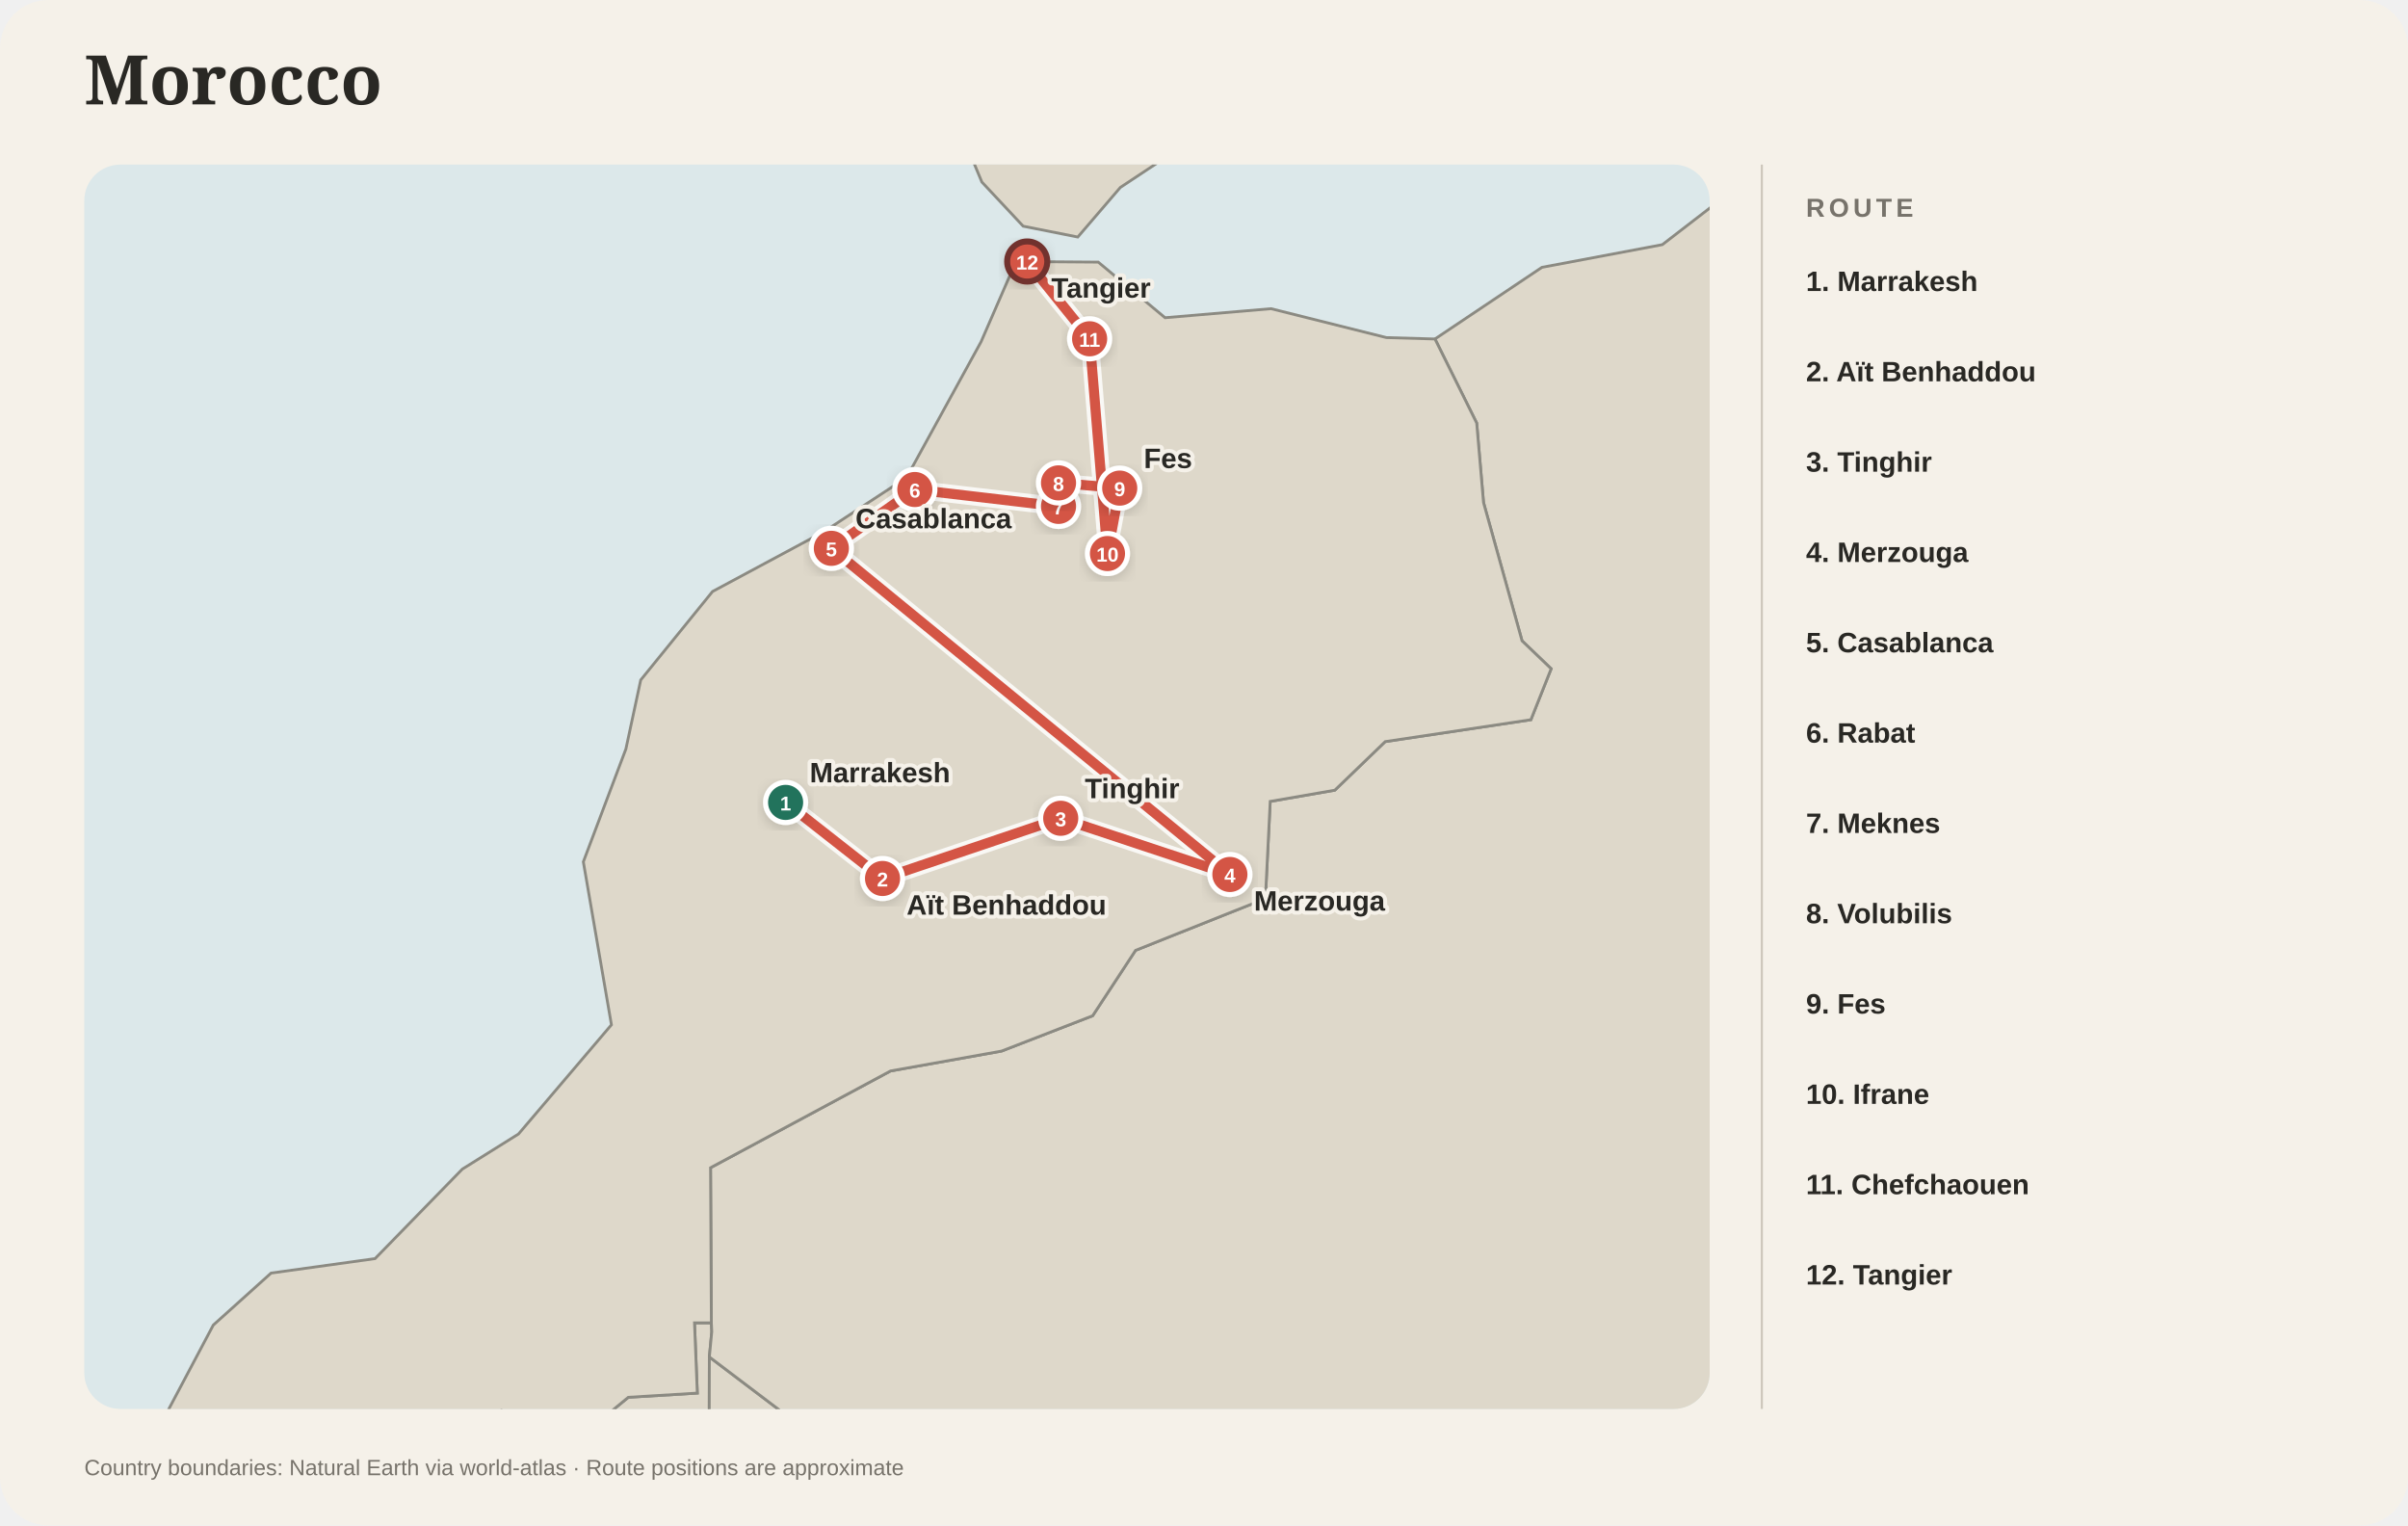
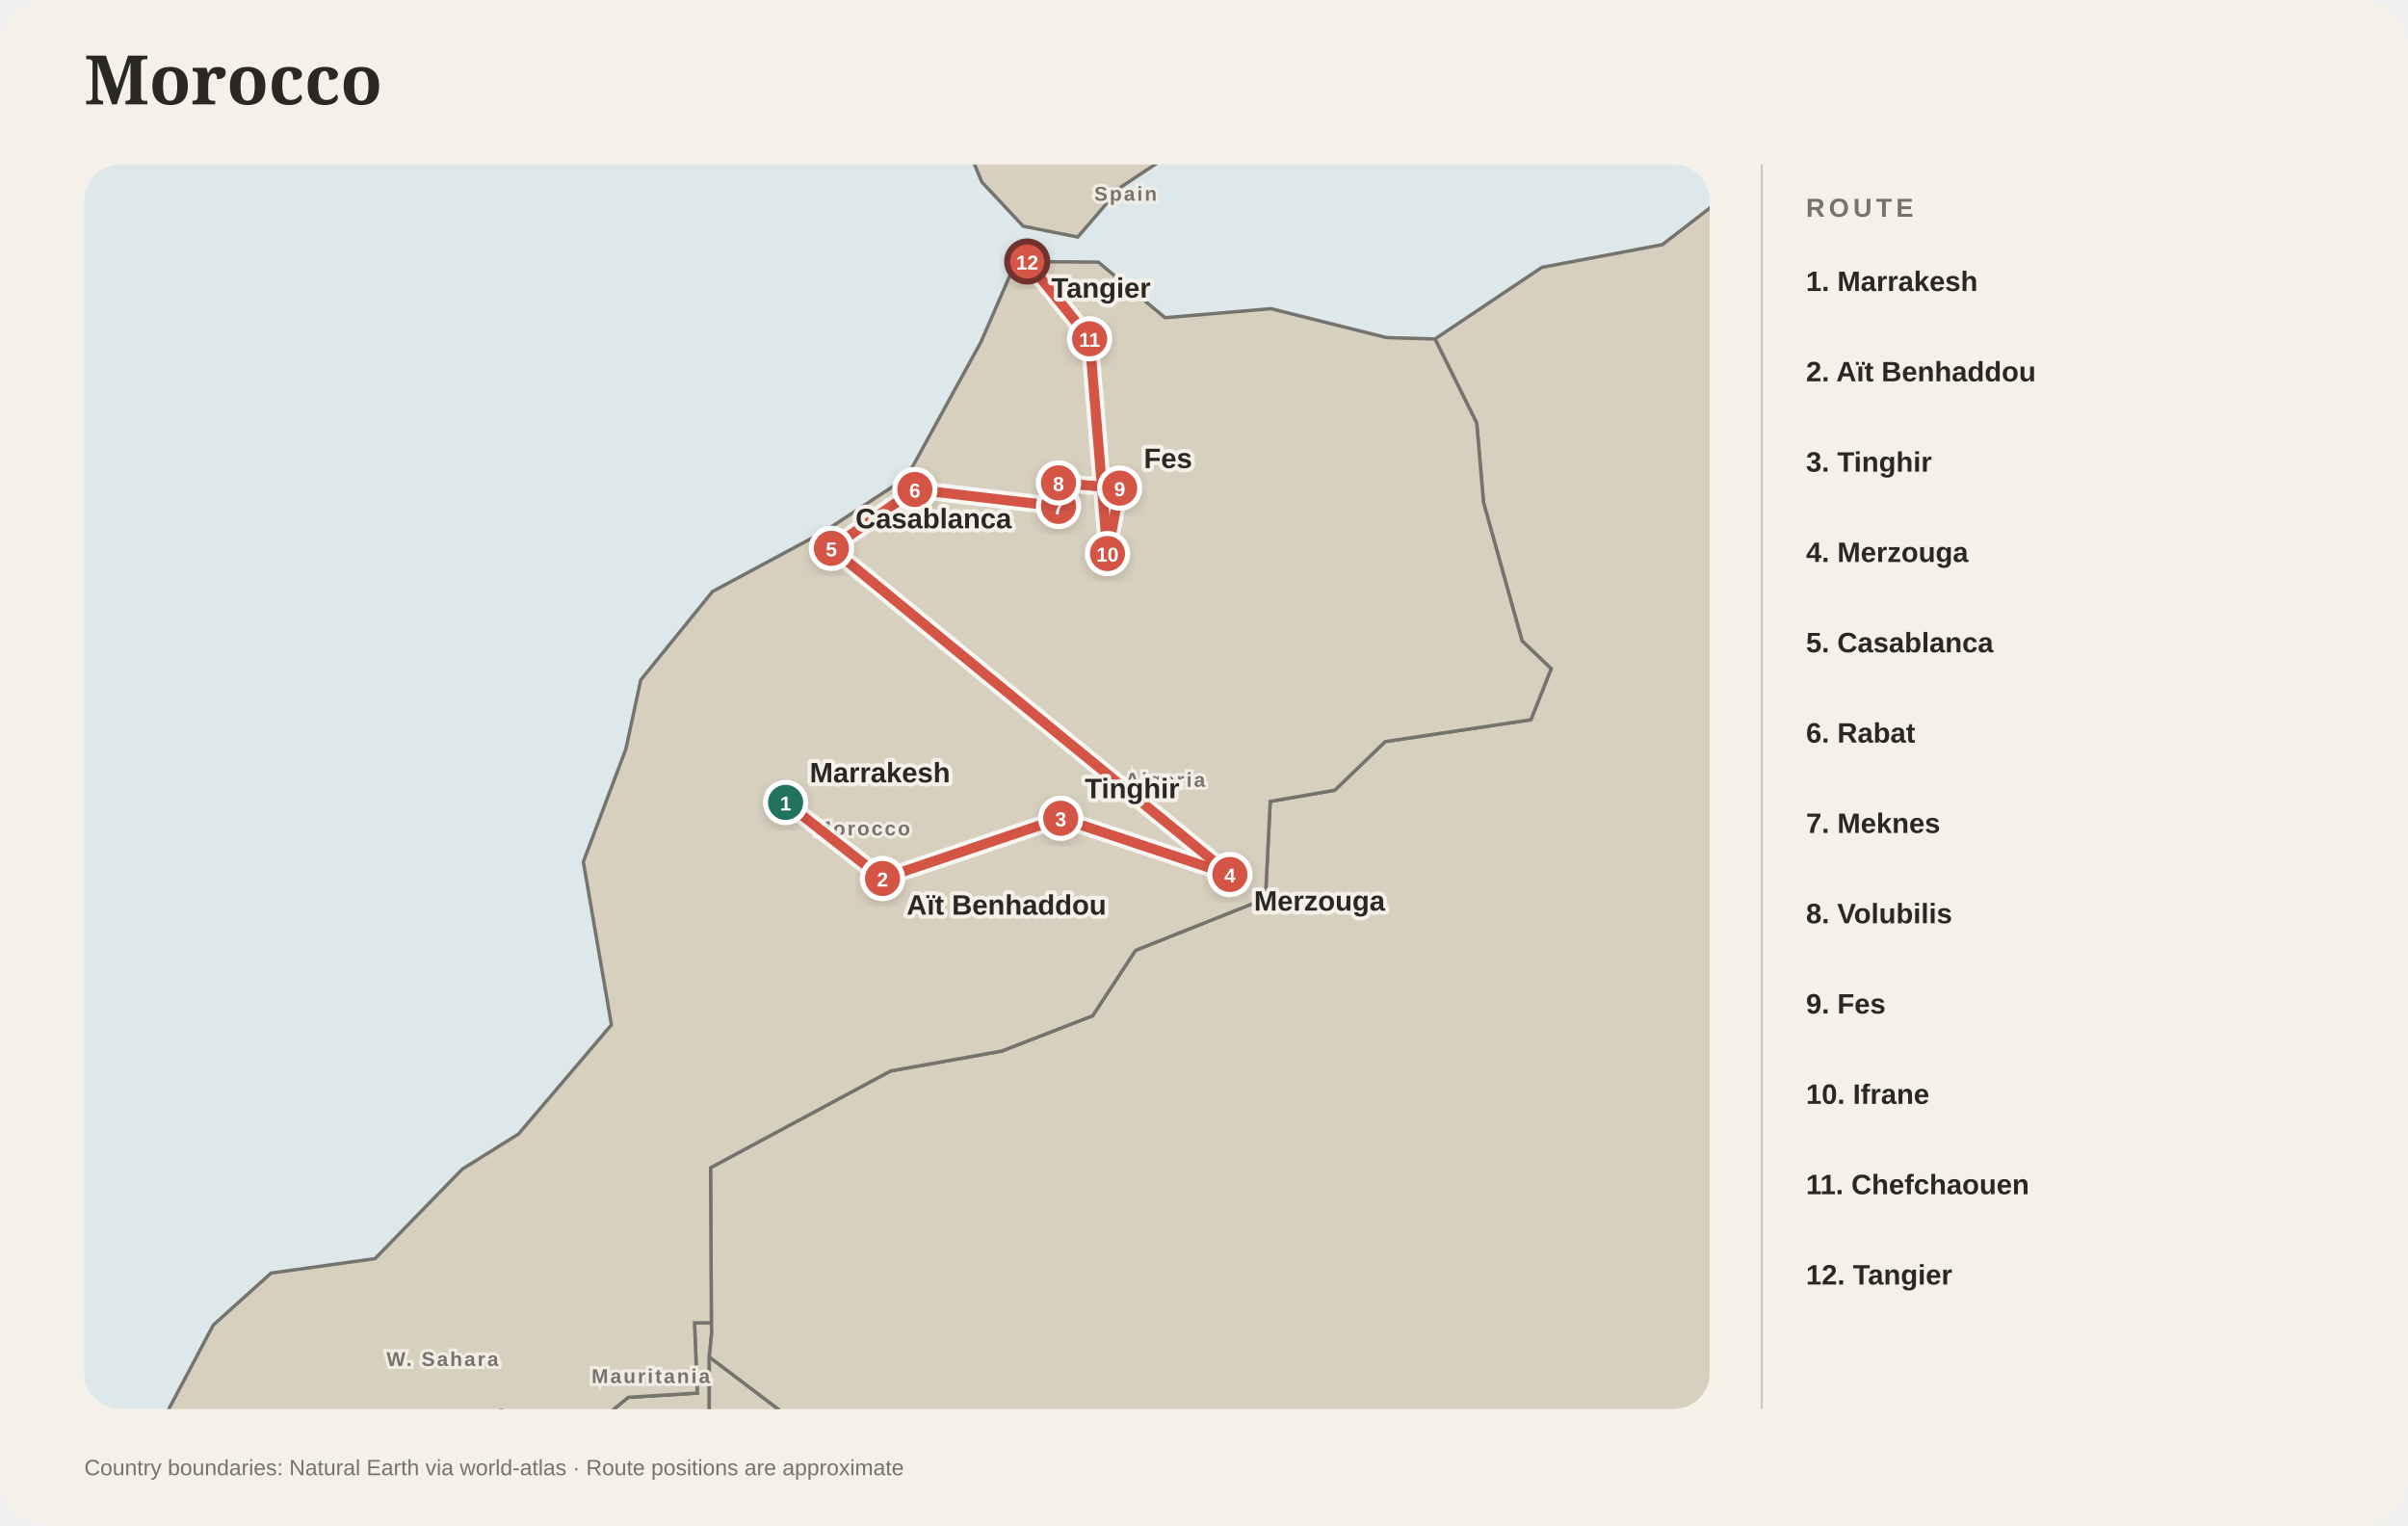
<svg xmlns="http://www.w3.org/2000/svg" viewBox="0 0 1200 760" role="img" aria-labelledby="title desc">
  <defs>
    <filter id="shadow" x="-20%" y="-20%" width="140%" height="140%">
      <feDropShadow dx="0" dy="2" stdDeviation="3" flood-opacity="0.16" />
    </filter>
    <clipPath id="map-clip">
      <rect x="42" y="82" width="810" height="620" rx="18" />
    </clipPath>
  </defs>
  <style>
-     .background{fill:#f5f1e9}.map-frame{fill:#dce8ea}.country{fill:#ded8ca;stroke:#8b8a82;stroke-width:1.4;vector-effect:non-scaling-stroke}.country-label{font:700 11px Arial,sans-serif;fill:#77736b;letter-spacing:1.2px;text-anchor:middle;paint-order:stroke;stroke:#ded8ca;stroke-width:3px}.route-halo{fill:none;stroke:#fff;stroke-width:9;stroke-linecap:round;stroke-linejoin:round;opacity:.82}.route{fill:none;stroke:#d45545;stroke-width:5;stroke-linecap:round;stroke-linejoin:round}.stop circle{fill:#d45545;stroke:#fff;stroke-width:2.5;filter:url(#shadow);transition:stroke-width .15s ease}.stop.start circle{fill:#24735c}.stop.end circle{stroke:#71312d;stroke-width:3}.stop text{font:700 10px Arial,sans-serif;fill:#fff;text-anchor:middle}.place-label{font:600 14px Arial,sans-serif;fill:#292824;paint-order:stroke;stroke:#f5f1e9;stroke-width:4;stroke-linejoin:round}.title{font:700 34px Georgia,serif;fill:#292824}.route-title{font:700 13px Arial,sans-serif;fill:#77736b;letter-spacing:2px}.summary-number{font:700 13px Arial,sans-serif;fill:#d45545}.summary-text{font:600 14px Arial,sans-serif;fill:#292824}.attribution{font:11px Arial,sans-serif;fill:#77736b}.divider{stroke:#cbc5b9;stroke-width:1}.stop-link{cursor:pointer;outline:none}.summary-text,.place-label{transition:fill .15s ease}.summary-stop:hover .summary-text,.summary-stop:focus-visible .summary-text,.summary-stop.is-linked-hover .summary-text,.place-label:hover,.place-label:focus-visible,.place-label.is-linked-hover{fill:#a83d35;text-decoration:underline}.stop:hover circle,.stop:focus-visible circle,.stop.is-linked-hover circle{stroke:#292824;stroke-width:4}.lightbox-map .divider,.lightbox-map .route-title,.lightbox-map .summary-stop{display:none}
+     .background{fill:#f5f1e9}.map-frame{fill:#dce8ea}.country{stroke:#8b8a82;stroke-width:1.4;vector-effect:non-scaling-stroke}.context-country{fill:#eeeae1;stroke:#aaa79f}.route-country{fill:#d8d0bf;stroke:#74736d;stroke-width:1.7}.country-label{font:700 10px Arial,sans-serif;fill:#77736b;letter-spacing:1px;text-anchor:middle;paint-order:stroke;stroke:#f1ede5;stroke-width:3px}.route-halo{fill:none;stroke:#fff;stroke-width:9;stroke-linecap:round;stroke-linejoin:round;opacity:.82}.route{fill:none;stroke:#d45545;stroke-width:5;stroke-linecap:round;stroke-linejoin:round}.stop circle{fill:#d45545;stroke:#fff;stroke-width:2.5;filter:url(#shadow);transition:stroke-width .15s ease}.stop.start circle{fill:#24735c}.stop.end circle{stroke:#71312d;stroke-width:3}.stop text{font:700 10px Arial,sans-serif;fill:#fff;text-anchor:middle}.place-label{font:600 14px Arial,sans-serif;fill:#292824;paint-order:stroke;stroke:#f5f1e9;stroke-width:4;stroke-linejoin:round}.title{font:700 34px Georgia,serif;fill:#292824}.route-title{font:700 13px Arial,sans-serif;fill:#77736b;letter-spacing:2px}.summary-number{font:700 13px Arial,sans-serif;fill:#d45545}.summary-text{font:600 14px Arial,sans-serif;fill:#292824}.attribution{font:11px Arial,sans-serif;fill:#77736b}.divider{stroke:#cbc5b9;stroke-width:1}.stop-link{cursor:pointer;outline:none}.summary-text,.place-label{transition:fill .15s ease}.summary-stop:hover .summary-text,.summary-stop:focus-visible .summary-text,.summary-stop.is-linked-hover .summary-text,.place-label:hover,.place-label:focus-visible,.place-label.is-linked-hover{fill:#a83d35;text-decoration:underline}.stop:hover circle,.stop:focus-visible circle,.stop.is-linked-hover circle{stroke:#292824;stroke-width:4}.lightbox-map .divider,.lightbox-map .route-title,.lightbox-map .summary-stop{display:none}
  </style>
  <rect class="background" width="1200" height="760" rx="24" />
  <text class="title" x="42" y="52">Morocco</text>
  <rect class="map-frame" x="42" y="82" width="810" height="620" rx="18" />
  <g clip-path="url(#map-clip)">
-     <path class="country" d="M354.5,659.1 L354.7,663.5 L353.5,676.1 L353.3,775.0 L171.3,771.6 L173.1,938.6 L120.9,944.4 L107.3,978.0 L117.9,1072.2 L-99.4,1071.8 L-111.4,1093.6 L-109.0,1066.1 L-108.0,1066.2 L16.8,1060.9 L23.4,1037.3 L46.2,1008.1 L64.6,917.9 L141.7,847.6 L167.9,765.3 L185.1,760.4 L203.2,709.6 L250.0,702.6 L270.0,711.0 L295.1,711.0 L313.1,696.2 L347.5,694.1 L346.1,659.1 L354.5,659.1 Z" />
-     <path class="country" d="M-111.4,1093.6 L-99.4,1071.8 L117.9,1072.2 L107.3,978.0 L120.9,944.4 L173.1,938.6 L171.3,771.6 L353.3,775.0 L353.5,676.1 L562.3,834.2 L477.4,835.3 L504.1,1117.0 L530.9,1398.7 L540.5,1406.7 L528.1,1452.5 L305.5,1453.5 L297.1,1467.9 L275.8,1463.6 L244.4,1476.5 L205.6,1458.3 L188.1,1459.9 L178.7,1498.3 L160.1,1510.1 L123.3,1465.4 L89.8,1417.3 L53.0,1400.0 L26.4,1380.9 L-4.5,1381.5 L-31.5,1395.8 L-59.1,1390.2 L-78.3,1411.0 L-83.1,1375.9 L-67.5,1343.8 L-60.7,1282.2 L-66.7,1217.8 L-73.5,1185.4 L-67.9,1152.8 L-82.3,1121.7 L-111.4,1093.6 Z" />
-     <path class="country" d="M353.5,676.1 L354.7,663.5 L354.5,659.1 L354.1,581.8 L443.8,533.6 L499.1,523.7 L544.5,506.1 L565.9,473.5 L630.6,447.7 L633.0,399.3 L665.2,393.7 L690.3,369.5 L762.9,358.6 L773.0,333.2 L758.5,319.3 L739.3,250.4 L735.9,210.8 L715.1,168.9 L768.4,133.2 L828.4,121.9 L863.3,95.0 L916.9,75.1 L1011.0,63.5 L1102.7,58.2 L1130.7,67.8 L1183.0,42.2 L1242.3,41.6 L1264.9,56.8 L1302.9,52.9 L1291.5,86.4 L1300.3,148.6 L1287.3,202.4 L1253.1,238.8 L1257.9,288.0 L1303.3,326.9 L1303.9,342.7 L1338.0,368.9 L1361.6,486.1 L1379.6,543.8 L1382.6,574.1 L1372.8,627.3 L1377.0,657.1 L1369.8,692.8 L1374.6,733.8 L1352.6,761.1 L1385.4,808.7 L1387.6,836.6 L1407.4,873.1 L1433.3,861.0 L1477.1,891.4 L1501.5,932.3 L1311.3,1056.7 L1150.6,1184.9 L1072.3,1214.0 L1010.8,1220.4 L1010.2,1178.8 L984.4,1168.2 L949.9,1149.6 L936.7,1119.0 L749.5,976.6 L562.3,834.2 L353.5,676.1 Z" />
-     <path class="country" d="M421.8,43.0 L417.2,21.4 L437.8,-3.1 L445.4,-20.9 L426.2,-40.2 L441.6,-83.1 L419.4,-122.3 L443.4,-127.6 L445.6,-158.5 L454.6,-168.0 L455.2,-218.9 L480.9,-236.6 L465.4,-269.3 L433.0,-271.6 L423.6,-263.3 L390.8,-263.3 L376.9,-295.3 L354.3,-285.8 L334.1,-269.2 L336.9,-315.6 L314.1,-344.0 L392.6,-391.0 L460.6,-379.3 L535.1,-379.7 L594.2,-368.5 L640.2,-371.9 L729.9,-369.8 L752.1,-344.4 L854.2,-314.8 L874.3,-328.8 L936.9,-299.4 L1001.2,-307.9 L1004.2,-269.9 L951.7,-226.4 L880.5,-212.6 L875.5,-190.7 L841.4,-154.5 L820.0,-101.4 L841.6,-64.1 L809.6,-35.0 L797.6,7.4 L755.7,20.4 L716.3,70.6 L646.0,71.6 L593.0,70.4 L558.3,93.4 L537.1,118.1 L509.9,112.7 L489.3,90.7 L473.6,53.1 L421.8,43.0 Z" />
-     <path class="country" d="M715.1,168.9 L735.9,210.8 L739.3,250.4 L758.5,319.3 L773.0,333.2 L762.9,358.6 L690.3,369.5 L665.2,393.7 L633.0,399.3 L630.6,447.7 L565.9,473.5 L544.5,506.1 L499.1,523.7 L443.8,533.6 L354.1,581.8 L354.5,659.1 L346.1,659.1 L347.5,694.1 L313.1,696.2 L295.1,711.0 L270.0,711.0 L250.0,702.6 L203.2,709.6 L185.1,760.4 L167.9,765.3 L141.7,847.6 L64.6,917.9 L46.2,1008.1 L23.4,1037.3 L16.8,1060.9 L-108.0,1066.2 L-109.0,1066.1 L-106.4,1035.8 L-85.3,1018.0 L-67.1,984.0 L-70.7,961.9 L-51.5,915.8 L-20.5,874.3 L-1.9,863.8 L12.8,825.8 L14.0,791.0 L34.0,750.7 L71.0,726.8 L106.3,660.2 L107.3,659.3 L135.1,634.3 L186.9,627.1 L230.4,582.5 L258.4,565.0 L304.7,510.6 L290.7,429.4 L311.9,373.2 L319.3,338.8 L355.1,294.7 L410.6,264.9 L451.8,237.9 L488.9,170.3 L506.3,130.3 L547.3,130.6 L580.6,158.3 L633.4,153.8 L690.9,168.2 L715.1,168.9 Z" />
+     <path class="country route-country" d="M354.5,659.1 L354.7,663.5 L353.5,676.1 L353.3,775.0 L171.3,771.6 L173.1,938.6 L120.9,944.4 L107.3,978.0 L117.9,1072.2 L-99.4,1071.8 L-111.4,1093.6 L-109.0,1066.1 L-108.0,1066.2 L16.8,1060.9 L23.4,1037.3 L46.2,1008.1 L64.6,917.9 L141.7,847.6 L167.9,765.3 L185.1,760.4 L203.2,709.6 L250.0,702.6 L270.0,711.0 L295.1,711.0 L313.1,696.2 L347.5,694.1 L346.1,659.1 L354.5,659.1 Z" />
+     <path class="country route-country" d="M-111.4,1093.6 L-99.4,1071.8 L117.9,1072.2 L107.3,978.0 L120.9,944.4 L173.1,938.6 L171.3,771.6 L353.3,775.0 L353.5,676.1 L562.3,834.2 L477.4,835.3 L504.1,1117.0 L530.9,1398.7 L540.5,1406.7 L528.1,1452.5 L305.5,1453.5 L297.1,1467.9 L275.8,1463.6 L244.4,1476.5 L205.6,1458.3 L188.1,1459.9 L178.7,1498.3 L160.1,1510.1 L123.3,1465.4 L89.8,1417.3 L53.0,1400.0 L26.4,1380.9 L-4.5,1381.5 L-31.5,1395.8 L-59.1,1390.2 L-78.3,1411.0 L-83.1,1375.9 L-67.5,1343.8 L-60.7,1282.2 L-66.7,1217.8 L-73.5,1185.4 L-67.9,1152.8 L-82.3,1121.7 L-111.4,1093.6 Z" />
+     <path class="country route-country" d="M353.5,676.1 L354.7,663.5 L354.5,659.1 L354.1,581.8 L443.8,533.6 L499.1,523.7 L544.5,506.1 L565.9,473.5 L630.6,447.7 L633.0,399.3 L665.2,393.7 L690.3,369.5 L762.9,358.6 L773.0,333.2 L758.5,319.3 L739.3,250.4 L735.9,210.8 L715.1,168.9 L768.4,133.2 L828.4,121.9 L863.3,95.0 L916.9,75.1 L1011.0,63.5 L1102.7,58.2 L1130.7,67.8 L1183.0,42.2 L1242.3,41.6 L1264.9,56.8 L1302.9,52.9 L1291.5,86.4 L1300.3,148.6 L1287.3,202.4 L1253.1,238.8 L1257.9,288.0 L1303.3,326.9 L1303.9,342.7 L1338.0,368.9 L1361.6,486.1 L1379.6,543.8 L1382.6,574.1 L1372.8,627.3 L1377.0,657.1 L1369.8,692.8 L1374.6,733.8 L1352.6,761.1 L1385.4,808.7 L1387.6,836.6 L1407.4,873.1 L1433.3,861.0 L1477.1,891.4 L1501.5,932.3 L1311.3,1056.7 L1150.6,1184.9 L1072.3,1214.0 L1010.8,1220.4 L1010.2,1178.8 L984.4,1168.2 L949.9,1149.6 L936.7,1119.0 L749.5,976.6 L562.3,834.2 L353.5,676.1 Z" />
+     <path class="country route-country" d="M421.8,43.0 L417.2,21.4 L437.8,-3.1 L445.4,-20.9 L426.2,-40.2 L441.6,-83.1 L419.4,-122.3 L443.4,-127.6 L445.6,-158.5 L454.6,-168.0 L455.2,-218.9 L480.9,-236.6 L465.4,-269.3 L433.0,-271.6 L423.6,-263.3 L390.8,-263.3 L376.9,-295.3 L354.3,-285.8 L334.1,-269.2 L336.9,-315.6 L314.1,-344.0 L392.6,-391.0 L460.6,-379.3 L535.1,-379.7 L594.2,-368.5 L640.2,-371.9 L729.9,-369.8 L752.1,-344.4 L854.2,-314.8 L874.3,-328.8 L936.9,-299.4 L1001.2,-307.9 L1004.2,-269.9 L951.7,-226.4 L880.5,-212.6 L875.5,-190.7 L841.4,-154.5 L820.0,-101.4 L841.6,-64.1 L809.6,-35.0 L797.6,7.4 L755.7,20.4 L716.3,70.6 L646.0,71.6 L593.0,70.4 L558.3,93.4 L537.1,118.1 L509.9,112.7 L489.3,90.7 L473.6,53.1 L421.8,43.0 Z" />
+     <path class="country route-country" d="M715.1,168.9 L735.9,210.8 L739.3,250.4 L758.5,319.3 L773.0,333.2 L762.9,358.6 L690.3,369.5 L665.2,393.7 L633.0,399.3 L630.6,447.7 L565.9,473.5 L544.5,506.1 L499.1,523.7 L443.8,533.6 L354.1,581.8 L354.5,659.1 L346.1,659.1 L347.5,694.1 L313.1,696.2 L295.1,711.0 L270.0,711.0 L250.0,702.6 L203.2,709.6 L185.1,760.4 L167.9,765.3 L141.7,847.6 L64.6,917.9 L46.2,1008.1 L23.4,1037.3 L16.8,1060.9 L-108.0,1066.2 L-109.0,1066.1 L-106.4,1035.8 L-85.3,1018.0 L-67.1,984.0 L-70.7,961.9 L-51.5,915.8 L-20.5,874.3 L-1.9,863.8 L12.8,825.8 L14.0,791.0 L34.0,750.7 L71.0,726.8 L106.3,660.2 L107.3,659.3 L135.1,634.3 L186.9,627.1 L230.4,582.5 L258.4,565.0 L304.7,510.6 L290.7,429.4 L311.9,373.2 L319.3,338.8 L355.1,294.7 L410.6,264.9 L451.8,237.9 L488.9,170.3 L506.3,130.3 L547.3,130.6 L580.6,158.3 L633.4,153.8 L690.9,168.2 L715.1,168.9 Z" />
+     <text class="country-label" x="220.5" y="680.6">W. Sahara</text>
+     <text class="country-label" x="324.3" y="689.1">Mauritania</text>
+     <text class="country-label" x="580.6" y="392.0">Algeria</text>
+     <text class="country-label" x="560.9" y="100.0">Spain</text>
+     <text class="country-label" x="429.7" y="416.2">Morocco</text>
    <path class="route-halo" d="M391.5,399.8 L439.8,437.7 L528.6,407.7 L612.9,435.7 L414.3,273.2 L455.9,243.9 L527.5,252.3 L527.5,240.6 L558.0,243.2 L551.9,275.8 L543.0,168.8 L511.9,130.3" />
    <path class="route" d="M391.5,399.8 L439.8,437.7 L528.6,407.7 L612.9,435.7 L414.3,273.2 L455.9,243.9 L527.5,252.3 L527.5,240.6 L558.0,243.2 L551.9,275.8 L543.0,168.8 L511.9,130.3" />
    <g class="stop stop-link start" data-section="0" data-stop-name="Marrakesh" transform="translate(391.5 399.8)">
      <circle r="10" />
      <text x="0" y="4">1</text>
    </g>
    <g class="stop stop-link" data-section="0" data-stop-name="Aït Benhaddou" transform="translate(439.8 437.7)">
      <circle r="10" />
      <text x="0" y="4">2</text>
    </g>
    <g class="stop stop-link" data-section="0" data-stop-name="Tinghir" transform="translate(528.6 407.7)">
      <circle r="10" />
      <text x="0" y="4">3</text>
    </g>
    <g class="stop stop-link" data-section="0" data-stop-name="Merzouga" transform="translate(612.9 435.7)">
      <circle r="10" />
      <text x="0" y="4">4</text>
    </g>
    <g class="stop stop-link" data-section="1" data-stop-name="Casablanca" transform="translate(414.3 273.2)">
      <circle r="10" />
      <text x="0" y="4">5</text>
    </g>
    <g class="stop stop-link" data-section="1" data-stop-name="Rabat" transform="translate(455.9 243.9)">
      <circle r="10" />
      <text x="0" y="4">6</text>
    </g>
    <g class="stop stop-link" data-section="2" data-stop-name="Meknes" transform="translate(527.5 252.3)">
      <circle r="10" />
      <text x="0" y="4">7</text>
    </g>
    <g class="stop stop-link" data-section="2" data-stop-name="Volubilis" transform="translate(527.5 240.6)">
      <circle r="10" />
      <text x="0" y="4">8</text>
    </g>
    <g class="stop stop-link" data-section="3" data-stop-name="Fes" transform="translate(558.0 243.2)">
      <circle r="10" />
      <text x="0" y="4">9</text>
    </g>
    <g class="stop stop-link" data-section="3" data-stop-name="Ifrane" transform="translate(551.9 275.8)">
      <circle r="10" />
      <text x="0" y="4">10</text>
    </g>
    <g class="stop stop-link" data-section="4" data-stop-name="Chefchaouen" transform="translate(543.0 168.8)">
      <circle r="10" />
      <text x="0" y="4">11</text>
    </g>
    <g class="stop stop-link end" data-section="5" data-stop-name="Tangier" transform="translate(511.9 130.3)">
      <circle r="10" />
      <text x="0" y="4">12</text>
    </g>
    <text class="place-label stop-link" data-section="0" data-stop-name="Marrakesh" x="403.5" y="389.8" text-anchor="start">Marrakesh</text>
    <text class="place-label stop-link" data-section="0" data-stop-name="Aït Benhaddou" x="451.8" y="455.7" text-anchor="start">Aït Benhaddou</text>
    <text class="place-label stop-link" data-section="0" data-stop-name="Tinghir" x="540.6" y="397.7" text-anchor="start">Tinghir</text>
    <text class="place-label stop-link" data-section="0" data-stop-name="Merzouga" x="624.9" y="453.7" text-anchor="start">Merzouga</text>
    <text class="place-label stop-link" data-section="1" data-stop-name="Casablanca" x="426.3" y="263.2" text-anchor="start">Casablanca</text>
    <text class="place-label stop-link" data-section="3" data-stop-name="Fes" x="570.0" y="233.2" text-anchor="start">Fes</text>
    <text class="place-label stop-link" data-section="5" data-stop-name="Tangier" x="523.9" y="148.3" text-anchor="start">Tangier</text>
  </g>
  <line class="divider" x1="878" y1="82" x2="878" y2="702" />
  <text class="route-title" x="900" y="108">ROUTE</text>
  <g class="summary-stop stop-link" data-section="0" data-stop-name="1. Marrakesh" transform="translate(900 145.0)">
    <text class="summary-text" x="0" y="0">
      <tspan x="0" dy="0">1. Marrakesh</tspan>
    </text>
  </g>
  <g class="summary-stop stop-link" data-section="0" data-stop-name="2. Aït Benhaddou" transform="translate(900 190.0)">
    <text class="summary-text" x="0" y="0">
      <tspan x="0" dy="0">2. Aït Benhaddou</tspan>
    </text>
  </g>
  <g class="summary-stop stop-link" data-section="0" data-stop-name="3. Tinghir" transform="translate(900 235.0)">
    <text class="summary-text" x="0" y="0">
      <tspan x="0" dy="0">3. Tinghir</tspan>
    </text>
  </g>
  <g class="summary-stop stop-link" data-section="0" data-stop-name="4. Merzouga" transform="translate(900 280.0)">
    <text class="summary-text" x="0" y="0">
      <tspan x="0" dy="0">4. Merzouga</tspan>
    </text>
  </g>
  <g class="summary-stop stop-link" data-section="1" data-stop-name="5. Casablanca" transform="translate(900 325.0)">
    <text class="summary-text" x="0" y="0">
      <tspan x="0" dy="0">5. Casablanca</tspan>
    </text>
  </g>
  <g class="summary-stop stop-link" data-section="1" data-stop-name="6. Rabat" transform="translate(900 370.0)">
    <text class="summary-text" x="0" y="0">
      <tspan x="0" dy="0">6. Rabat</tspan>
    </text>
  </g>
  <g class="summary-stop stop-link" data-section="2" data-stop-name="7. Meknes" transform="translate(900 415.0)">
    <text class="summary-text" x="0" y="0">
      <tspan x="0" dy="0">7. Meknes</tspan>
    </text>
  </g>
  <g class="summary-stop stop-link" data-section="2" data-stop-name="8. Volubilis" transform="translate(900 460.0)">
    <text class="summary-text" x="0" y="0">
      <tspan x="0" dy="0">8. Volubilis</tspan>
    </text>
  </g>
  <g class="summary-stop stop-link" data-section="3" data-stop-name="9. Fes" transform="translate(900 505.0)">
    <text class="summary-text" x="0" y="0">
      <tspan x="0" dy="0">9. Fes</tspan>
    </text>
  </g>
  <g class="summary-stop stop-link" data-section="3" data-stop-name="10. Ifrane" transform="translate(900 550.0)">
    <text class="summary-text" x="0" y="0">
      <tspan x="0" dy="0">10. Ifrane</tspan>
    </text>
  </g>
  <g class="summary-stop stop-link" data-section="4" data-stop-name="11. Chefchaouen" transform="translate(900 595.0)">
    <text class="summary-text" x="0" y="0">
      <tspan x="0" dy="0">11. Chefchaouen</tspan>
    </text>
  </g>
  <g class="summary-stop stop-link" data-section="5" data-stop-name="12. Tangier" transform="translate(900 640.0)">
    <text class="summary-text" x="0" y="0">
      <tspan x="0" dy="0">12. Tangier</tspan>
    </text>
  </g>
  <text class="attribution" x="42" y="735">Country boundaries: Natural Earth via world-atlas · Route positions are approximate</text>
</svg>
